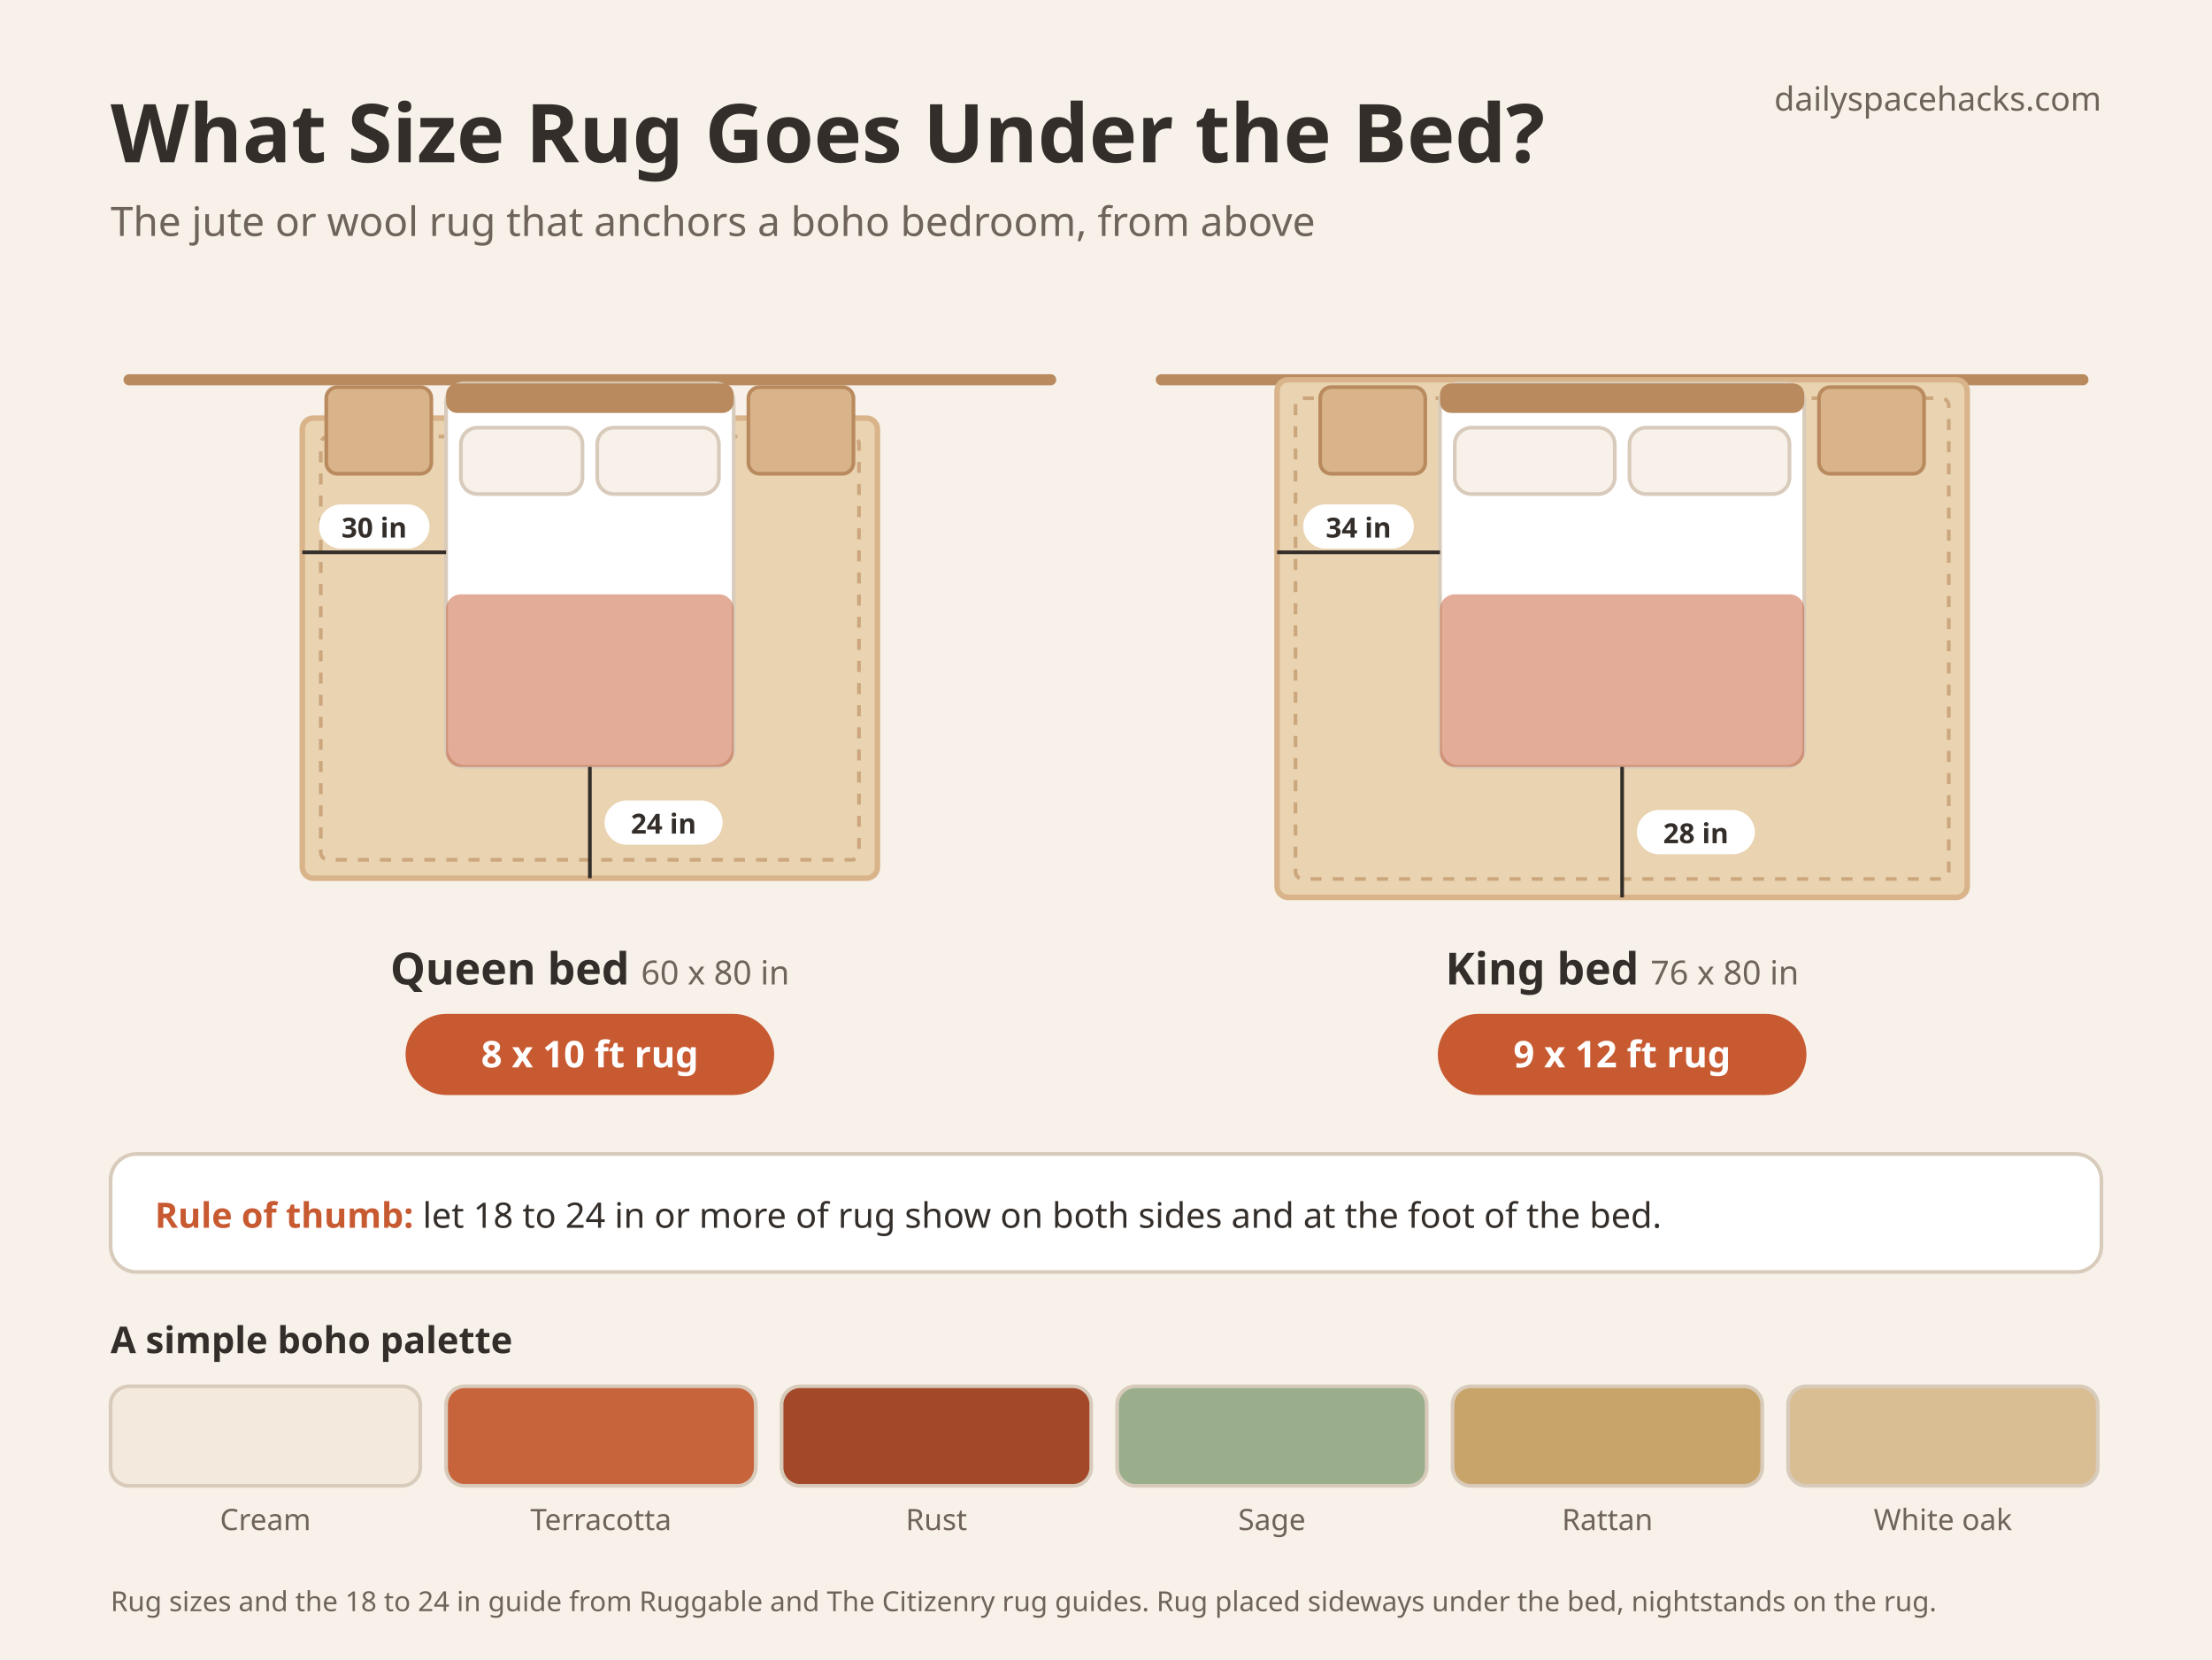
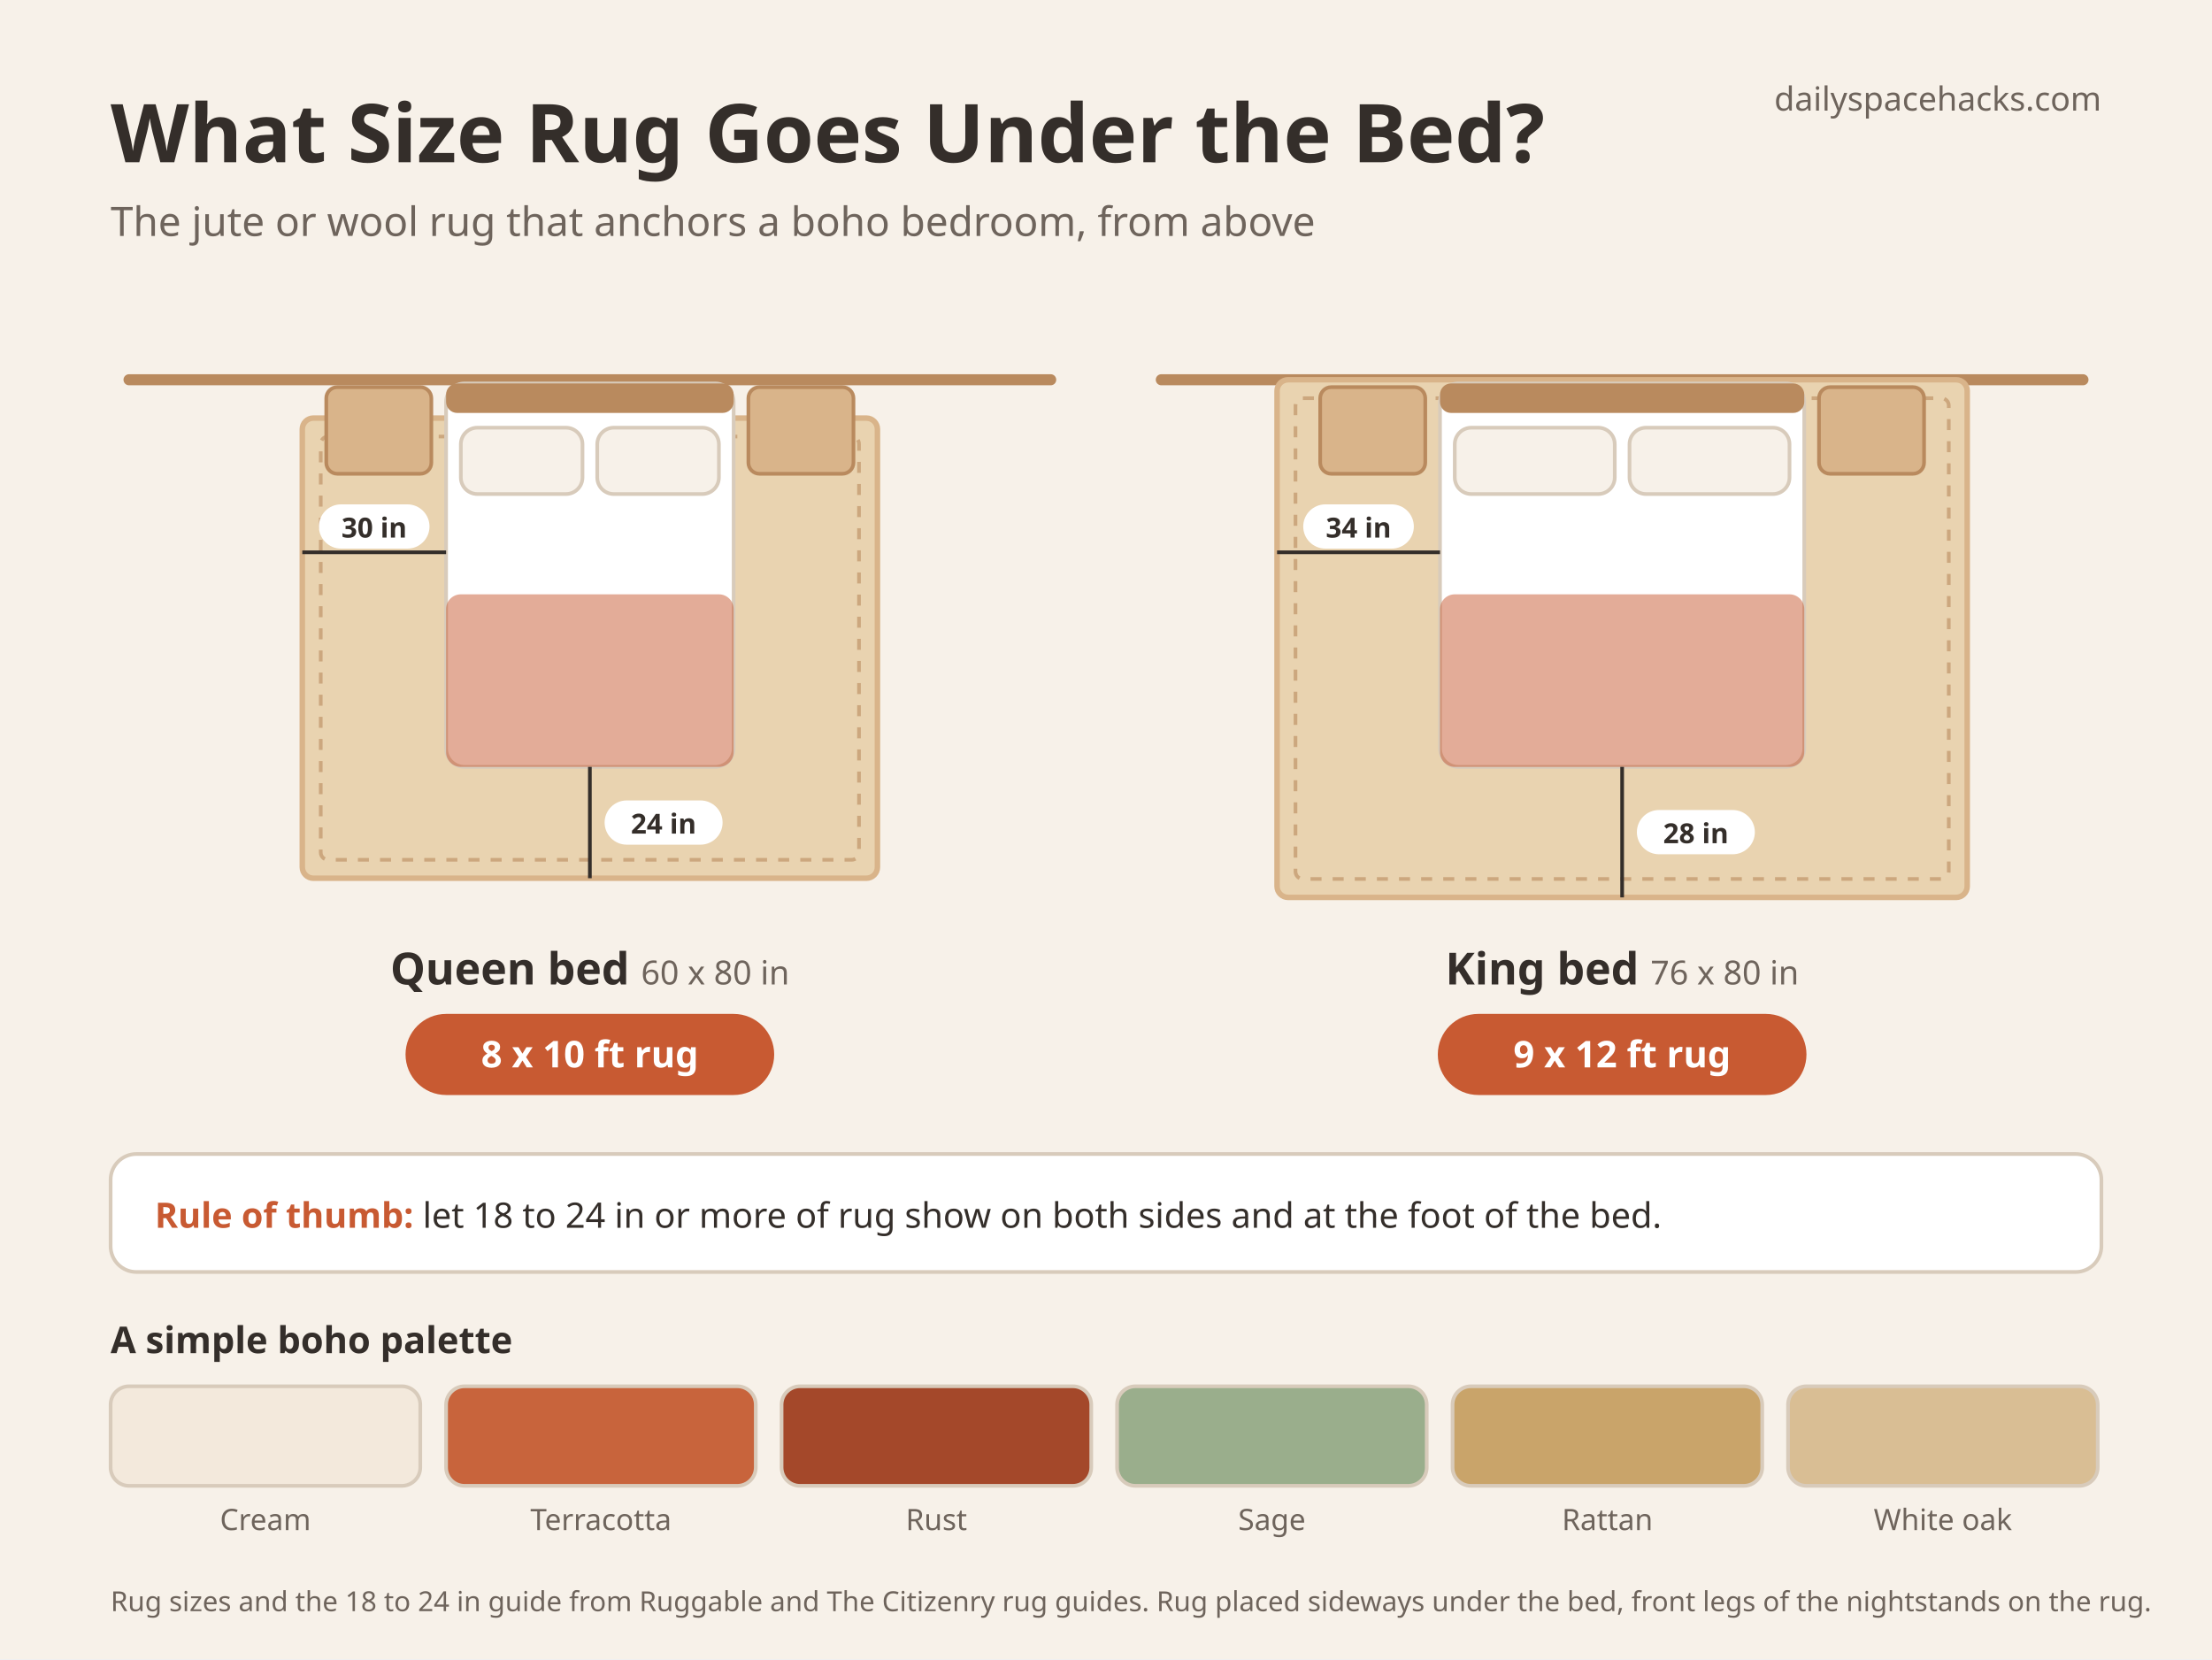
<svg xmlns="http://www.w3.org/2000/svg" viewBox="0 0 1200 900" font-family="Poppins, sans-serif" role="img" aria-labelledby="bo-t bo-d">
  <rect width="1200" height="900" fill="#F7F1E9" />
  <text x="60" y="88" font-size="44" font-weight="700" fill="#342E2A">What Size Rug Goes Under the Bed?</text>
  <text x="60" y="128" font-size="22" fill="#6E645C">The jute or wool rug that anchors a boho bedroom, from above</text>
  <text x="1140" y="60" font-size="18" fill="#6E645C" text-anchor="end">dailyspacehacks.com</text>
  <line x1="70" y1="206" x2="570" y2="206" stroke="#B98A5E" stroke-width="6" stroke-linecap="round" />
  <rect x="164.0" y="226.8" width="312.0" height="249.60" rx="6" fill="#E9D3B0" stroke="#D9B48A" stroke-width="3" />
  <rect x="174.0" y="236.8" width="292.0" height="229.60" rx="4" fill="none" stroke="#B98A5E" stroke-width="2" stroke-dasharray="6 6" stroke-opacity="0.6" />
  <rect x="177.0" y="210" width="57" height="47" rx="6" fill="#D9B48A" stroke="#B98A5E" stroke-width="2" />
  <rect x="406.0" y="210" width="57" height="47" rx="6" fill="#D9B48A" stroke="#B98A5E" stroke-width="2" />
  <rect x="242.0" y="208" width="156.0" height="208.0" rx="10" fill="#fff" stroke="#D8CBBB" stroke-width="2" />
  <rect x="242.0" y="208" width="156.0" height="16" rx="6" fill="#B98A5E" />
  <rect x="250.0" y="232" width="66.0" height="36" rx="9" fill="#F7F1E9" stroke="#D8CBBB" stroke-width="2" />
  <rect x="324.0" y="232" width="66.0" height="36" rx="9" fill="#F7F1E9" stroke="#D8CBBB" stroke-width="2" />
  <rect x="242.0" y="322.4" width="156.0" height="93.60" rx="8" fill="#C85A32" fill-opacity="0.5" />
  <line x1="164.0" y1="299.6" x2="242.0" y2="299.6" stroke="#342E2A" stroke-width="2" />
  <rect x="173.0" y="273.6" width="60" height="24" rx="12" fill="#fff" />
  <text x="203.0" y="291.6" font-size="15" font-weight="700" fill="#342E2A" text-anchor="middle">30 in</text>
  <line x1="320" y1="416.0" x2="320" y2="476.40" stroke="#342E2A" stroke-width="2" />
  <rect x="328" y="434.20" width="64" height="24" rx="12" fill="#fff" />
  <text x="360" y="452.20" font-size="15" font-weight="700" fill="#342E2A" text-anchor="middle">24 in</text>
  <text x="320" y="534" font-size="24" font-weight="700" fill="#342E2A" text-anchor="middle">Queen bed <tspan font-weight="400" font-size="18" fill="#6E645C">60 x 80 in</tspan>
  </text>
  <rect x="220" y="550" width="200" height="44" rx="22" fill="#C85A32" />
  <text x="320" y="579" font-size="20" font-weight="700" fill="#fff" text-anchor="middle">8 x 10 ft rug</text>
  <line x1="630" y1="206" x2="1130" y2="206" stroke="#B98A5E" stroke-width="6" stroke-linecap="round" />
  <rect x="692.8" y="206.0" width="374.40" height="280.8" rx="6" fill="#E9D3B0" stroke="#D9B48A" stroke-width="3" />
  <rect x="702.8" y="216.0" width="354.40" height="260.8" rx="4" fill="none" stroke="#B98A5E" stroke-width="2" stroke-dasharray="6 6" stroke-opacity="0.6" />
  <rect x="716.2" y="210" width="57" height="47" rx="6" fill="#D9B48A" stroke="#B98A5E" stroke-width="2" />
  <rect x="986.80" y="210" width="57" height="47" rx="6" fill="#D9B48A" stroke="#B98A5E" stroke-width="2" />
  <rect x="781.2" y="208" width="197.6" height="208.0" rx="10" fill="#fff" stroke="#D8CBBB" stroke-width="2" />
  <rect x="781.2" y="208" width="197.6" height="16" rx="6" fill="#B98A5E" />
  <rect x="789.2" y="232" width="86.8" height="36" rx="9" fill="#F7F1E9" stroke="#D8CBBB" stroke-width="2" />
  <rect x="884.0" y="232" width="86.8" height="36" rx="9" fill="#F7F1E9" stroke="#D8CBBB" stroke-width="2" />
  <rect x="781.2" y="322.4" width="197.6" height="93.60" rx="8" fill="#C85A32" fill-opacity="0.5" />
  <line x1="692.8" y1="299.6" x2="781.2" y2="299.6" stroke="#342E2A" stroke-width="2" />
  <rect x="707.0" y="273.6" width="60" height="24" rx="12" fill="#fff" />
  <text x="737.0" y="291.6" font-size="15" font-weight="700" fill="#342E2A" text-anchor="middle">34 in</text>
  <line x1="880" y1="416.0" x2="880" y2="486.8" stroke="#342E2A" stroke-width="2" />
  <rect x="888" y="439.4" width="64" height="24" rx="12" fill="#fff" />
  <text x="920" y="457.4" font-size="15" font-weight="700" fill="#342E2A" text-anchor="middle">28 in</text>
  <text x="880" y="534" font-size="24" font-weight="700" fill="#342E2A" text-anchor="middle">King bed <tspan font-weight="400" font-size="18" fill="#6E645C">76 x 80 in</tspan>
  </text>
  <rect x="780" y="550" width="200" height="44" rx="22" fill="#C85A32" />
  <text x="880" y="579" font-size="20" font-weight="700" fill="#fff" text-anchor="middle">9 x 12 ft rug</text>
  <rect x="60" y="626" width="1080" height="64" rx="14" fill="#fff" stroke="#D8CBBB" stroke-width="2" />
  <text x="84" y="666" font-size="19" fill="#342E2A">
    <tspan font-weight="700" fill="#C85A32">Rule of thumb:</tspan> let 18 to 24 in or more of rug show on both sides and at the foot of the bed.</text>
  <text x="60" y="734" font-size="20" font-weight="700" fill="#342E2A">A simple boho palette</text>
  <rect x="60" y="752" width="168" height="54" rx="10" fill="#F3E9DC" stroke="#D8CBBB" stroke-width="2" />
  <text x="144" y="830" font-size="16" fill="#6E645C" text-anchor="middle">Cream</text>
  <rect x="242" y="752" width="168" height="54" rx="10" fill="#C8643C" stroke="#D8CBBB" stroke-width="2" />
  <text x="326" y="830" font-size="16" fill="#6E645C" text-anchor="middle">Terracotta</text>
  <rect x="424" y="752" width="168" height="54" rx="10" fill="#A4482A" stroke="#D8CBBB" stroke-width="2" />
  <text x="508" y="830" font-size="16" fill="#6E645C" text-anchor="middle">Rust</text>
  <rect x="606" y="752" width="168" height="54" rx="10" fill="#9AAE8C" stroke="#D8CBBB" stroke-width="2" />
  <text x="690" y="830" font-size="16" fill="#6E645C" text-anchor="middle">Sage</text>
  <rect x="788" y="752" width="168" height="54" rx="10" fill="#C9A46A" stroke="#D8CBBB" stroke-width="2" />
  <text x="872" y="830" font-size="16" fill="#6E645C" text-anchor="middle">Rattan</text>
  <rect x="970" y="752" width="168" height="54" rx="10" fill="#D9BE94" stroke="#D8CBBB" stroke-width="2" />
  <text x="1054" y="830" font-size="16" fill="#6E645C" text-anchor="middle">White oak</text>
-   <text x="60" y="874" font-size="15" fill="#6E645C">Rug sizes and the 18 to 24 in guide from Ruggable and The Citizenry rug guides. Rug placed sideways under the bed, nightstands on the rug.</text>
+   <text x="60" y="874" font-size="15" fill="#6E645C">Rug sizes and the 18 to 24 in guide from Ruggable and The Citizenry rug guides. Rug placed sideways under the bed, front legs of the nightstands on the rug.</text>
</svg>
